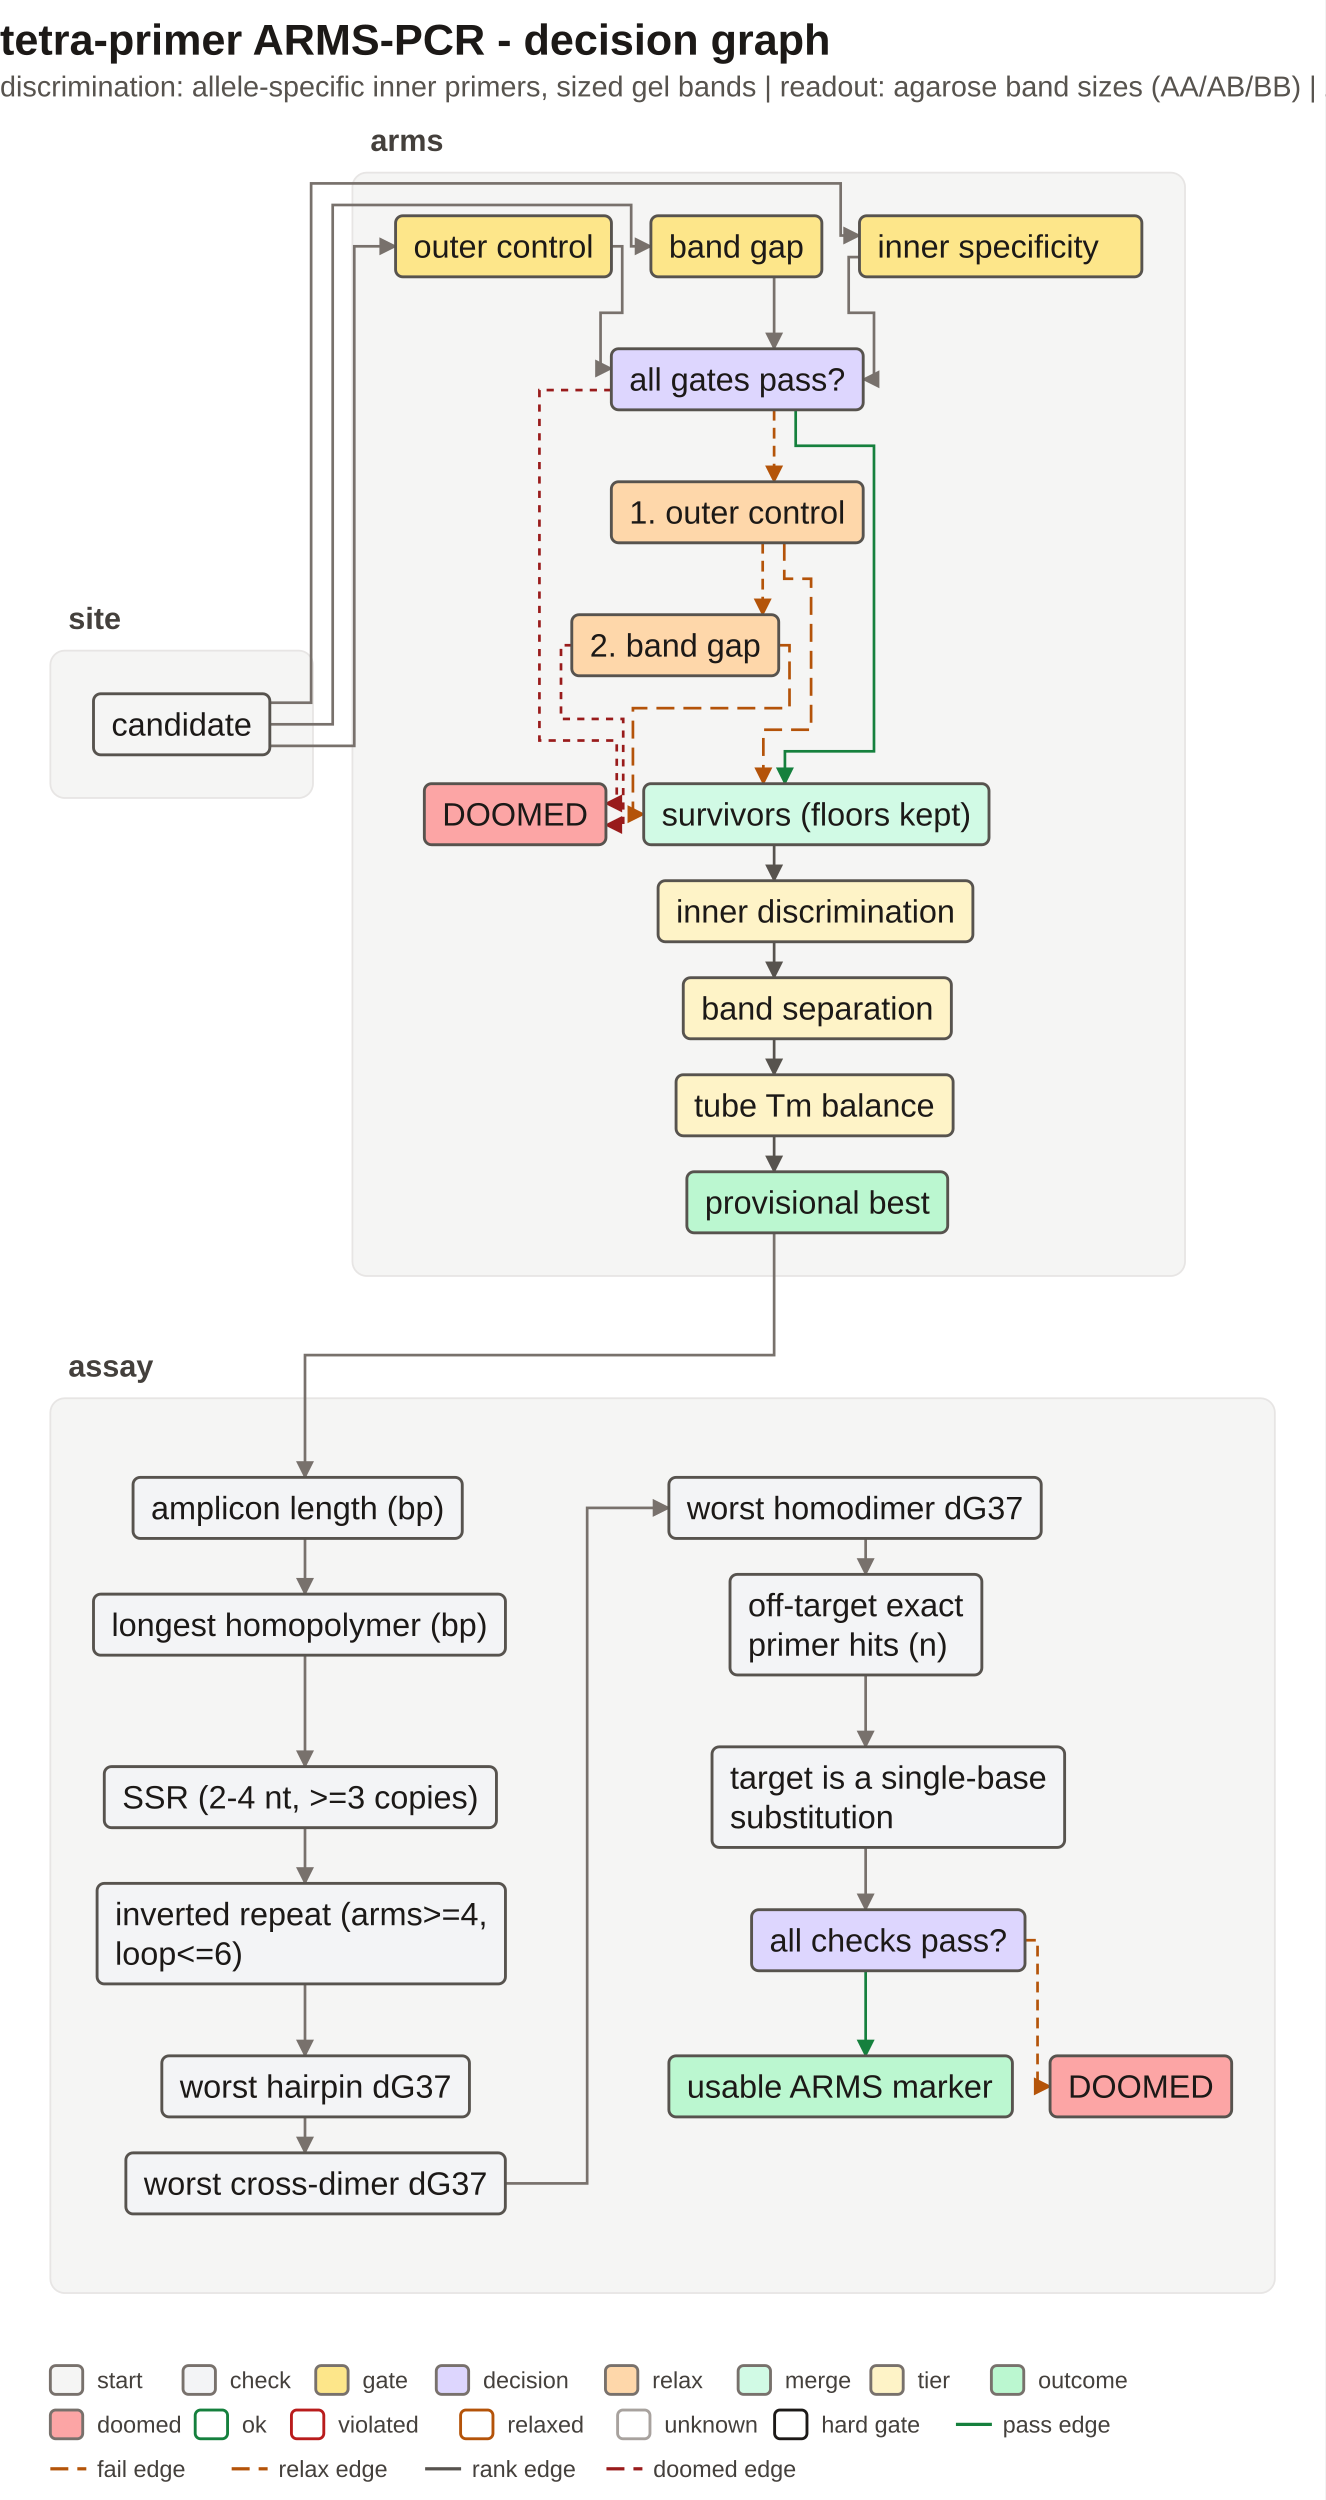
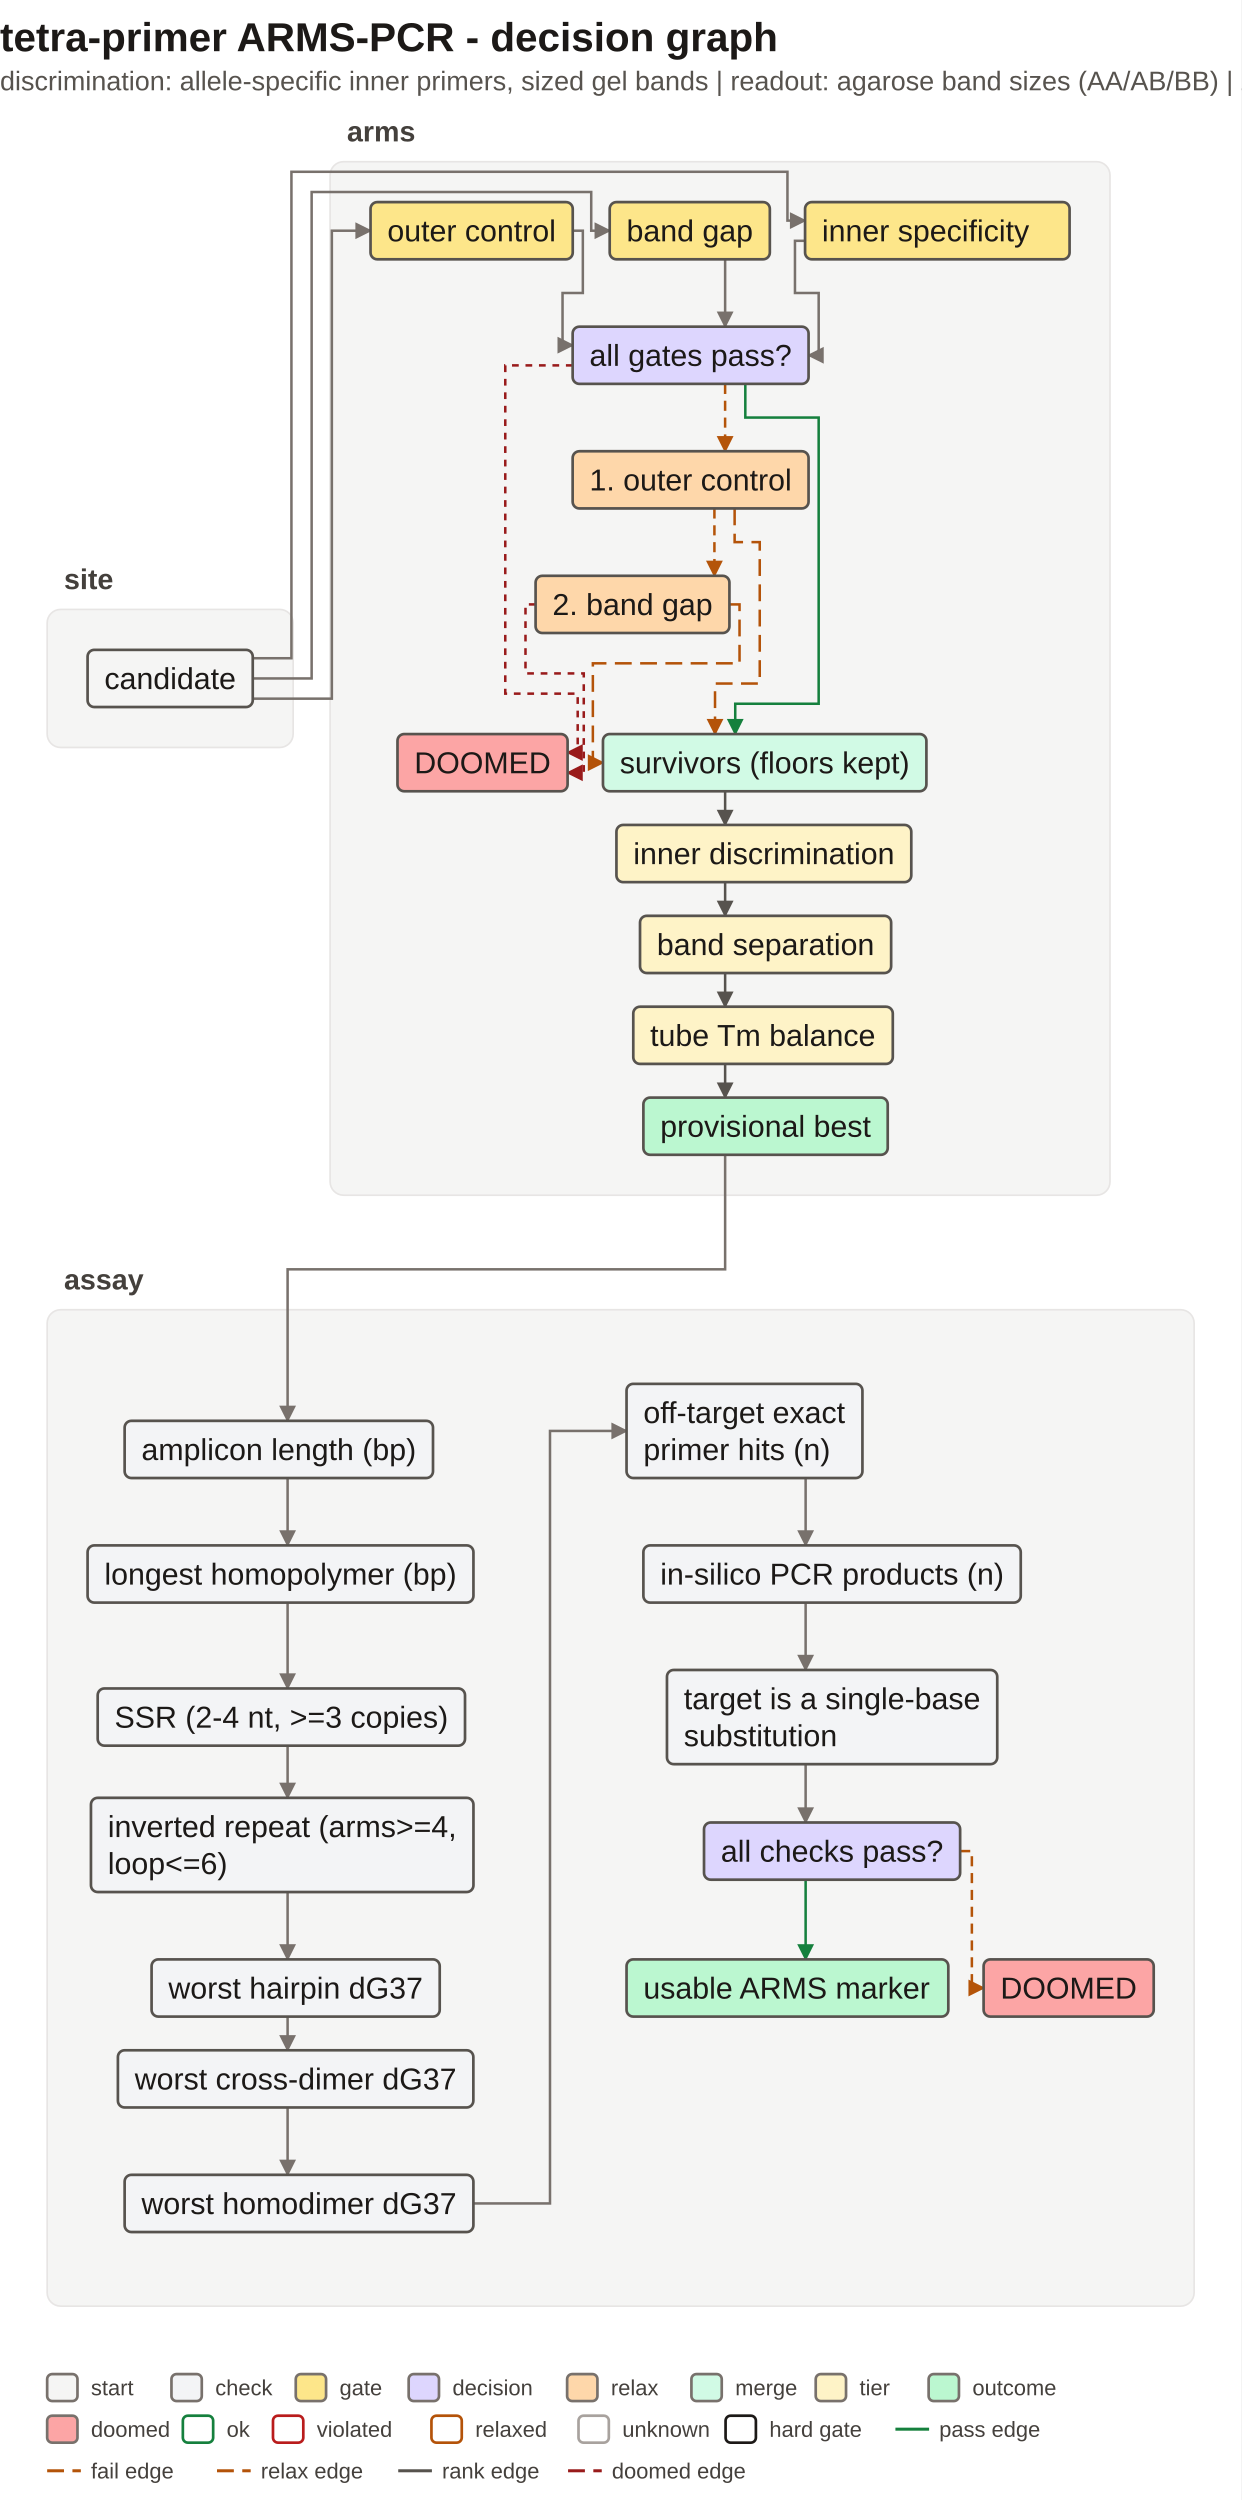
- <svg xmlns="http://www.w3.org/2000/svg" version="1.1" width="368.5" height="695.19" viewBox="0 0 368.5 695.19">
+ <svg xmlns="http://www.w3.org/2000/svg" version="1.1" width="368.5" height="742.17" viewBox="0 0 368.5 742.17">
  <defs>
    <marker id="arrow-flow" viewBox="0 0 10 10" refX="9" refY="5" markerWidth="5" markerHeight="5" markerUnits="userSpaceOnUse" orient="auto-start-reverse">
      <path d="M 0 0 L 10 5 L 0 10 z" fill="#78716C" />
    </marker>
    <marker id="arrow-pass" viewBox="0 0 10 10" refX="9" refY="5" markerWidth="5" markerHeight="5" markerUnits="userSpaceOnUse" orient="auto-start-reverse">
      <path d="M 0 0 L 10 5 L 0 10 z" fill="#15803D" />
    </marker>
    <marker id="arrow-fail" viewBox="0 0 10 10" refX="9" refY="5" markerWidth="5" markerHeight="5" markerUnits="userSpaceOnUse" orient="auto-start-reverse">
      <path d="M 0 0 L 10 5 L 0 10 z" fill="#B45409" />
    </marker>
    <marker id="arrow-relax" viewBox="0 0 10 10" refX="9" refY="5" markerWidth="5" markerHeight="5" markerUnits="userSpaceOnUse" orient="auto-start-reverse">
      <path d="M 0 0 L 10 5 L 0 10 z" fill="#B45309" />
    </marker>
    <marker id="arrow-doomed" viewBox="0 0 10 10" refX="9" refY="5" markerWidth="5" markerHeight="5" markerUnits="userSpaceOnUse" orient="auto-start-reverse">
      <path d="M 0 0 L 10 5 L 0 10 z" fill="#991B1B" />
    </marker>
    <marker id="arrow-check" viewBox="0 0 10 10" refX="9" refY="5" markerWidth="5" markerHeight="5" markerUnits="userSpaceOnUse" orient="auto-start-reverse">
      <path d="M 0 0 L 10 5 L 0 10 z" fill="#78716C" />
    </marker>
    <marker id="arrow-rank" viewBox="0 0 10 10" refX="9" refY="5" markerWidth="5" markerHeight="5" markerUnits="userSpaceOnUse" orient="auto-start-reverse">
      <path d="M 0 0 L 10 5 L 0 10 z" fill="#57534E" />
    </marker>
  </defs>
-   <rect x="0" y="0" width="368.5" height="695.19" fill="#FFFFFF" />
+   <rect x="0" y="0" width="368.5" height="742.17" fill="#FFFFFF" />
  <text x="0" y="15.2" text-anchor="start" font-family="Liberation Sans, Arial, Helvetica, sans-serif" font-size="12" fill="#1C1917" font-weight="bold">
    <tspan x="0" y="15.2">tetra-primer ARMS-PCR - decision graph</tspan>
  </text>
  <text x="0" y="26.8" text-anchor="start" font-family="Liberation Sans, Arial, Helvetica, sans-serif" font-size="8" fill="#57534E">
    <tspan x="0" y="26.8">discrimination: allele-specific inner primers, sized gel bands | readout: agarose band sizes (AA/AB/BB) | zygosity: co-dominant</tspan>
  </text>
  <rect x="14" y="180.92" width="73.032" height="40.98" rx="4" fill="#F5F5F4" stroke="#E7E5E4" stroke-width="0.5" />
  <text x="19" y="174.895" text-anchor="start" font-family="Liberation Sans, Arial, Helvetica, sans-serif" font-size="8.5" fill="#44403C" font-weight="bold">
    <tspan x="19" y="174.895">site</tspan>
  </text>
  <rect x="98" y="48" width="231.524" height="306.82" rx="4" fill="#F5F5F4" stroke="#E7E5E4" stroke-width="0.5" />
  <text x="103" y="41.975" text-anchor="start" font-family="Liberation Sans, Arial, Helvetica, sans-serif" font-size="8.5" fill="#44403C" font-weight="bold">
    <tspan x="103" y="41.975">arms</tspan>
  </text>
-   <rect x="14" y="388.82" width="340.5" height="248.82" rx="4" fill="#F5F5F4" stroke="#E7E5E4" stroke-width="0.5" />
+   <rect x="14" y="388.82" width="340.5" height="295.8" rx="4" fill="#F5F5F4" stroke="#E7E5E4" stroke-width="0.5" />
  <text x="19" y="382.795" text-anchor="start" font-family="Liberation Sans, Arial, Helvetica, sans-serif" font-size="8.5" fill="#44403C" font-weight="bold">
    <tspan x="19" y="382.795">assay</tspan>
  </text>
  <path d="M75.032 195.41 L86.516 195.41 L86.516 51 L233.769 51 L233.769 65.49 L239 65.49" fill="none" stroke="#78716C" stroke-width="0.75" stroke-linejoin="miter" stroke-linecap="butt" marker-end="url(#arrow-flow)" />
  <path d="M75.032 201.41 L92.516 201.41 L92.516 57 L175.514 57 L175.514 68.49 L181 68.49" fill="none" stroke="#78716C" stroke-width="0.75" stroke-linejoin="miter" stroke-linecap="butt" marker-end="url(#arrow-flow)" />
  <path d="M75.032 207.41 L98.516 207.41 L98.516 68.49 L110 68.49" fill="none" stroke="#78716C" stroke-width="0.75" stroke-linejoin="miter" stroke-linecap="butt" marker-end="url(#arrow-flow)" />
  <path d="M239 71.49 L236 71.49 L236 86.98 L243.038 86.98 L243.038 105.47 L240.038 105.47" fill="none" stroke="#78716C" stroke-width="0.75" stroke-linejoin="miter" stroke-linecap="butt" marker-end="url(#arrow-flow)" />
  <path d="M215.268 76.98 L215.268 96.98" fill="none" stroke="#78716C" stroke-width="0.75" stroke-linejoin="miter" stroke-linecap="butt" marker-end="url(#arrow-flow)" />
  <path d="M170.027 68.49 L173.027 68.49 L173.027 86.98 L167 86.98 L167 102.47 L170 102.47" fill="none" stroke="#78716C" stroke-width="0.75" stroke-linejoin="miter" stroke-linecap="butt" marker-end="url(#arrow-flow)" />
  <path d="M212.087 150.94 L212.087 170.94" fill="none" stroke="#B45409" stroke-width="0.75" stroke-linejoin="miter" stroke-linecap="butt" stroke-dasharray="3 2" marker-end="url(#arrow-fail)" />
  <path d="M215.262 113.96 L215.262 133.96" fill="none" stroke="#B45409" stroke-width="0.75" stroke-linejoin="miter" stroke-linecap="butt" stroke-dasharray="3 2" marker-end="url(#arrow-fail)" />
  <path d="M218.087 150.94 L218.087 160.94 L225.544 160.94 L225.544 202.92 L212.268 202.92 L212.268 217.92" fill="none" stroke="#B45309" stroke-width="0.75" stroke-linejoin="miter" stroke-linecap="butt" stroke-dasharray="5 2.5" marker-end="url(#arrow-relax)" />
  <path d="M216.544 179.43 L219.544 179.43 L219.544 196.92 L176 196.92 L176 226.41 L179 226.41" fill="none" stroke="#B45309" stroke-width="0.75" stroke-linejoin="miter" stroke-linecap="butt" stroke-dasharray="5 2.5" marker-end="url(#arrow-relax)" />
  <path d="M221.262 113.96 L221.262 123.96 L243.034 123.96 L243.034 208.92 L218.268 208.92 L218.268 217.92" fill="none" stroke="#15803D" stroke-width="0.75" stroke-linejoin="miter" stroke-linecap="butt" marker-end="url(#arrow-pass)" />
  <path d="M215.268 234.9 L215.268 244.9" fill="none" stroke="#57534E" stroke-width="0.75" stroke-linejoin="miter" stroke-linecap="butt" marker-end="url(#arrow-rank)" />
  <path d="M215.268 261.88 L215.268 271.88" fill="none" stroke="#57534E" stroke-width="0.75" stroke-linejoin="miter" stroke-linecap="butt" marker-end="url(#arrow-rank)" />
  <path d="M215.268 288.86 L215.268 298.86" fill="none" stroke="#57534E" stroke-width="0.75" stroke-linejoin="miter" stroke-linecap="butt" marker-end="url(#arrow-rank)" />
  <path d="M215.268 315.84 L215.268 325.84" fill="none" stroke="#57534E" stroke-width="0.75" stroke-linejoin="miter" stroke-linecap="butt" marker-end="url(#arrow-rank)" />
  <path d="M159 179.43 L156 179.43 L156 199.92 L173.3 199.92 L173.3 229.41 L168.5 229.41" fill="none" stroke="#991B1B" stroke-width="0.75" stroke-linejoin="miter" stroke-linecap="butt" stroke-dasharray="2 2" marker-end="url(#arrow-doomed)" />
  <path d="M170 108.47 L150 108.47 L150 205.92 L171.5 205.92 L171.5 223.41 L168.5 223.41" fill="none" stroke="#991B1B" stroke-width="0.75" stroke-linejoin="miter" stroke-linecap="butt" stroke-dasharray="2 2" marker-end="url(#arrow-doomed)" />
-   <path d="M215.268 342.82 L215.268 376.82 L84.813 376.82 L84.813 410.82" fill="none" stroke="#78716C" stroke-width="0.75" stroke-linejoin="miter" stroke-linecap="butt" marker-end="url(#arrow-check)" />
-   <path d="M84.813 427.8 L84.813 443.29" fill="none" stroke="#78716C" stroke-width="0.75" stroke-linejoin="miter" stroke-linecap="butt" marker-end="url(#arrow-check)" />
-   <path d="M84.813 460.27 L84.813 491.25" fill="none" stroke="#78716C" stroke-width="0.75" stroke-linejoin="miter" stroke-linecap="butt" marker-end="url(#arrow-check)" />
-   <path d="M84.813 508.23 L84.813 523.72" fill="none" stroke="#78716C" stroke-width="0.75" stroke-linejoin="miter" stroke-linecap="butt" marker-end="url(#arrow-check)" />
-   <path d="M84.813 551.68 L84.813 571.68" fill="none" stroke="#78716C" stroke-width="0.75" stroke-linejoin="miter" stroke-linecap="butt" marker-end="url(#arrow-check)" />
-   <path d="M84.813 588.66 L84.813 598.66" fill="none" stroke="#78716C" stroke-width="0.75" stroke-linejoin="miter" stroke-linecap="butt" marker-end="url(#arrow-check)" />
-   <path d="M140.524 607.15 L163.276 607.15 L163.276 419.31 L186 419.31" fill="none" stroke="#78716C" stroke-width="0.75" stroke-linejoin="miter" stroke-linecap="butt" marker-end="url(#arrow-check)" />
-   <path d="M240.717 427.8 L240.717 437.8" fill="none" stroke="#78716C" stroke-width="0.75" stroke-linejoin="miter" stroke-linecap="butt" marker-end="url(#arrow-check)" />
-   <path d="M240.717 465.76 L240.717 485.76" fill="none" stroke="#78716C" stroke-width="0.75" stroke-linejoin="miter" stroke-linecap="butt" marker-end="url(#arrow-check)" />
-   <path d="M240.717 513.72 L240.717 531.04" fill="none" stroke="#78716C" stroke-width="0.75" stroke-linejoin="miter" stroke-linecap="butt" marker-end="url(#arrow-check)" />
-   <path d="M240.717 548.02 L240.717 571.68" fill="none" stroke="#15803D" stroke-width="0.75" stroke-linejoin="miter" stroke-linecap="butt" marker-end="url(#arrow-pass)" />
-   <path d="M285.032 539.53 L288.516 539.53 L288.516 580.17 L292 580.17" fill="none" stroke="#B45409" stroke-width="0.75" stroke-linejoin="miter" stroke-linecap="butt" stroke-dasharray="3 2" marker-end="url(#arrow-fail)" />
+   <path d="M215.268 342.82 L215.268 376.82 L85.378 376.82 L85.378 421.8" fill="none" stroke="#78716C" stroke-width="0.75" stroke-linejoin="miter" stroke-linecap="butt" marker-end="url(#arrow-check)" />
+   <path d="M85.378 438.78 L85.378 458.78" fill="none" stroke="#78716C" stroke-width="0.75" stroke-linejoin="miter" stroke-linecap="butt" marker-end="url(#arrow-check)" />
+   <path d="M85.378 475.76 L85.378 501.25" fill="none" stroke="#78716C" stroke-width="0.75" stroke-linejoin="miter" stroke-linecap="butt" marker-end="url(#arrow-check)" />
+   <path d="M85.378 518.23 L85.378 533.72" fill="none" stroke="#78716C" stroke-width="0.75" stroke-linejoin="miter" stroke-linecap="butt" marker-end="url(#arrow-check)" />
+   <path d="M85.378 561.68 L85.378 581.68" fill="none" stroke="#78716C" stroke-width="0.75" stroke-linejoin="miter" stroke-linecap="butt" marker-end="url(#arrow-check)" />
+   <path d="M85.378 598.66 L85.378 608.66" fill="none" stroke="#78716C" stroke-width="0.75" stroke-linejoin="miter" stroke-linecap="butt" marker-end="url(#arrow-check)" />
+   <path d="M85.378 625.64 L85.378 645.64" fill="none" stroke="#78716C" stroke-width="0.75" stroke-linejoin="miter" stroke-linecap="butt" marker-end="url(#arrow-check)" />
+   <path d="M140.538 654.13 L163.276 654.13 L163.276 424.8 L186 424.8" fill="none" stroke="#78716C" stroke-width="0.75" stroke-linejoin="miter" stroke-linecap="butt" marker-end="url(#arrow-check)" />
+   <path d="M239.166 438.78 L239.166 458.78" fill="none" stroke="#78716C" stroke-width="0.75" stroke-linejoin="miter" stroke-linecap="butt" marker-end="url(#arrow-check)" />
+   <path d="M239.166 475.76 L239.166 495.76" fill="none" stroke="#78716C" stroke-width="0.75" stroke-linejoin="miter" stroke-linecap="butt" marker-end="url(#arrow-check)" />
+   <path d="M239.166 523.72 L239.166 541.04" fill="none" stroke="#78716C" stroke-width="0.75" stroke-linejoin="miter" stroke-linecap="butt" marker-end="url(#arrow-check)" />
+   <path d="M239.166 558.02 L239.166 581.68" fill="none" stroke="#15803D" stroke-width="0.75" stroke-linejoin="miter" stroke-linecap="butt" marker-end="url(#arrow-pass)" />
+   <path d="M285.032 549.53 L288.516 549.53 L288.516 590.17 L292 590.17" fill="none" stroke="#B45409" stroke-width="0.75" stroke-linejoin="miter" stroke-linecap="butt" stroke-dasharray="3 2" marker-end="url(#arrow-fail)" />
  <rect x="26" y="192.92" width="49.032" height="16.98" rx="2" fill="#F5F5F4" stroke="#57534E" stroke-width="0.8" />
  <text x="31" y="204.56" text-anchor="start" font-family="Liberation Sans, Arial, Helvetica, sans-serif" font-size="9" fill="#1C1917">
    <tspan x="31" y="204.56">candidate</tspan>
  </text>
  <rect x="239" y="60" width="78.524" height="16.98" rx="2" fill="#FDE68A" stroke="#57534E" stroke-width="0.8" />
  <text x="244" y="71.64" text-anchor="start" font-family="Liberation Sans, Arial, Helvetica, sans-serif" font-size="9" fill="#1C1917">
    <tspan x="244" y="71.64">inner specificity</tspan>
  </text>
  <rect x="181" y="60" width="47.538" height="16.98" rx="2" fill="#FDE68A" stroke="#57534E" stroke-width="0.8" />
  <text x="186" y="71.64" text-anchor="start" font-family="Liberation Sans, Arial, Helvetica, sans-serif" font-size="9" fill="#1C1917">
    <tspan x="186" y="71.64">band gap</tspan>
  </text>
  <rect x="110" y="60" width="60.027" height="16.98" rx="2" fill="#FDE68A" stroke="#57534E" stroke-width="0.8" />
  <text x="115" y="71.64" text-anchor="start" font-family="Liberation Sans, Arial, Helvetica, sans-serif" font-size="9" fill="#1C1917">
    <tspan x="115" y="71.64">outer control</tspan>
  </text>
  <rect x="170" y="96.98" width="70.038" height="16.98" rx="2" fill="#DDD6FE" stroke="#57534E" stroke-width="0.8" />
  <text x="175" y="108.62" text-anchor="start" font-family="Liberation Sans, Arial, Helvetica, sans-serif" font-size="9" fill="#1C1917">
    <tspan x="175" y="108.62">all gates pass?</tspan>
  </text>
  <rect x="170" y="133.96" width="70.034" height="16.98" rx="2" fill="#FED7AA" stroke="#57534E" stroke-width="0.8" />
  <text x="175" y="145.6" text-anchor="start" font-family="Liberation Sans, Arial, Helvetica, sans-serif" font-size="9" fill="#1C1917">
    <tspan x="175" y="145.6">1. outer control</tspan>
  </text>
  <rect x="159" y="170.94" width="57.544" height="16.98" rx="2" fill="#FED7AA" stroke="#57534E" stroke-width="0.8" />
  <text x="164" y="182.58" text-anchor="start" font-family="Liberation Sans, Arial, Helvetica, sans-serif" font-size="9" fill="#1C1917">
    <tspan x="164" y="182.58">2. band gap</tspan>
  </text>
  <rect x="179" y="217.92" width="96.019" height="16.98" rx="2" fill="#D1FAE5" stroke="#57534E" stroke-width="0.8" />
  <text x="184" y="229.56" text-anchor="start" font-family="Liberation Sans, Arial, Helvetica, sans-serif" font-size="9" fill="#1C1917">
    <tspan x="184" y="229.56">survivors (floors kept)</tspan>
  </text>
  <rect x="183" y="244.9" width="87.533" height="16.98" rx="2" fill="#FEF3C7" stroke="#57534E" stroke-width="0.8" />
  <text x="188" y="256.54" text-anchor="start" font-family="Liberation Sans, Arial, Helvetica, sans-serif" font-size="9" fill="#1C1917">
    <tspan x="188" y="256.54">inner discrimination</tspan>
  </text>
  <rect x="190" y="271.88" width="74.551" height="16.98" rx="2" fill="#FEF3C7" stroke="#57534E" stroke-width="0.8" />
  <text x="195" y="283.52" text-anchor="start" font-family="Liberation Sans, Arial, Helvetica, sans-serif" font-size="9" fill="#1C1917">
    <tspan x="195" y="283.52">band separation</tspan>
  </text>
  <rect x="188" y="298.86" width="77.039" height="16.98" rx="2" fill="#FEF3C7" stroke="#57534E" stroke-width="0.8" />
  <text x="193" y="310.5" text-anchor="start" font-family="Liberation Sans, Arial, Helvetica, sans-serif" font-size="9" fill="#1C1917">
    <tspan x="193" y="310.5">tube Tm balance</tspan>
  </text>
  <rect x="191" y="325.84" width="72.534" height="16.98" rx="2" fill="#BBF7D0" stroke="#57534E" stroke-width="0.8" />
  <text x="196" y="337.48" text-anchor="start" font-family="Liberation Sans, Arial, Helvetica, sans-serif" font-size="9" fill="#1C1917">
    <tspan x="196" y="337.48">provisional best</tspan>
  </text>
  <rect x="118" y="217.92" width="50.5" height="16.98" rx="2" fill="#FCA5A5" stroke="#57534E" stroke-width="0.8" />
  <text x="123" y="229.56" text-anchor="start" font-family="Liberation Sans, Arial, Helvetica, sans-serif" font-size="9" fill="#1C1917">
    <tspan x="123" y="229.56">DOOMED</tspan>
  </text>
-   <rect x="37" y="410.82" width="91.545" height="16.98" rx="2" fill="#F3F4F6" stroke="#57534E" stroke-width="0.8" />
-   <text x="42" y="422.46" text-anchor="start" font-family="Liberation Sans, Arial, Helvetica, sans-serif" font-size="9" fill="#1C1917">
-     <tspan x="42" y="422.46">amplicon length (bp)</tspan>
-   </text>
-   <rect x="26" y="443.29" width="114.55" height="16.98" rx="2" fill="#F3F4F6" stroke="#57534E" stroke-width="0.8" />
-   <text x="31" y="454.93" text-anchor="start" font-family="Liberation Sans, Arial, Helvetica, sans-serif" font-size="9" fill="#1C1917">
-     <tspan x="31" y="454.93">longest homopolymer (bp)</tspan>
-   </text>
-   <rect x="29" y="491.25" width="109.048" height="16.98" rx="2" fill="#F3F4F6" stroke="#57534E" stroke-width="0.8" />
-   <text x="34" y="502.89" text-anchor="start" font-family="Liberation Sans, Arial, Helvetica, sans-serif" font-size="9" fill="#1C1917">
-     <tspan x="34" y="502.89">SSR (2-4 nt, &gt;=3 copies)</tspan>
-   </text>
-   <rect x="27" y="523.72" width="113.553" height="27.96" rx="2" fill="#F3F4F6" stroke="#57534E" stroke-width="0.8" />
-   <text x="32" y="535.36" text-anchor="start" font-family="Liberation Sans, Arial, Helvetica, sans-serif" font-size="9" fill="#1C1917">
-     <tspan x="32" y="535.36">inverted repeat (arms&gt;=4,</tspan>
-     <tspan x="32" y="546.34">loop&lt;=6)</tspan>
-   </text>
-   <rect x="45" y="571.68" width="85.538" height="16.98" rx="2" fill="#F3F4F6" stroke="#57534E" stroke-width="0.8" />
-   <text x="50" y="583.32" text-anchor="start" font-family="Liberation Sans, Arial, Helvetica, sans-serif" font-size="9" fill="#1C1917">
-     <tspan x="50" y="583.32">worst hairpin dG37</tspan>
-   </text>
-   <rect x="35" y="598.66" width="105.524" height="16.98" rx="2" fill="#F3F4F6" stroke="#57534E" stroke-width="0.8" />
-   <text x="40" y="610.3" text-anchor="start" font-family="Liberation Sans, Arial, Helvetica, sans-serif" font-size="9" fill="#1C1917">
-     <tspan x="40" y="610.3">worst cross-dimer dG37</tspan>
-   </text>
-   <rect x="186" y="410.82" width="103.538" height="16.98" rx="2" fill="#F3F4F6" stroke="#57534E" stroke-width="0.8" />
+   <rect x="37" y="421.8" width="91.545" height="16.98" rx="2" fill="#F3F4F6" stroke="#57534E" stroke-width="0.8" />
+   <text x="42" y="433.44" text-anchor="start" font-family="Liberation Sans, Arial, Helvetica, sans-serif" font-size="9" fill="#1C1917">
+     <tspan x="42" y="433.44">amplicon length (bp)</tspan>
+   </text>
+   <rect x="26" y="458.78" width="114.55" height="16.98" rx="2" fill="#F3F4F6" stroke="#57534E" stroke-width="0.8" />
+   <text x="31" y="470.42" text-anchor="start" font-family="Liberation Sans, Arial, Helvetica, sans-serif" font-size="9" fill="#1C1917">
+     <tspan x="31" y="470.42">longest homopolymer (bp)</tspan>
+   </text>
+   <rect x="29" y="501.25" width="109.048" height="16.98" rx="2" fill="#F3F4F6" stroke="#57534E" stroke-width="0.8" />
+   <text x="34" y="512.89" text-anchor="start" font-family="Liberation Sans, Arial, Helvetica, sans-serif" font-size="9" fill="#1C1917">
+     <tspan x="34" y="512.89">SSR (2-4 nt, &gt;=3 copies)</tspan>
+   </text>
+   <rect x="27" y="533.72" width="113.553" height="27.96" rx="2" fill="#F3F4F6" stroke="#57534E" stroke-width="0.8" />
+   <text x="32" y="545.36" text-anchor="start" font-family="Liberation Sans, Arial, Helvetica, sans-serif" font-size="9" fill="#1C1917">
+     <tspan x="32" y="545.36">inverted repeat (arms&gt;=4,</tspan>
+     <tspan x="32" y="556.34">loop&lt;=6)</tspan>
+   </text>
+   <rect x="45" y="581.68" width="85.538" height="16.98" rx="2" fill="#F3F4F6" stroke="#57534E" stroke-width="0.8" />
+   <text x="50" y="593.32" text-anchor="start" font-family="Liberation Sans, Arial, Helvetica, sans-serif" font-size="9" fill="#1C1917">
+     <tspan x="50" y="593.32">worst hairpin dG37</tspan>
+   </text>
+   <rect x="35" y="608.66" width="105.524" height="16.98" rx="2" fill="#F3F4F6" stroke="#57534E" stroke-width="0.8" />
+   <text x="40" y="620.3" text-anchor="start" font-family="Liberation Sans, Arial, Helvetica, sans-serif" font-size="9" fill="#1C1917">
+     <tspan x="40" y="620.3">worst cross-dimer dG37</tspan>
+   </text>
+   <rect x="37" y="645.64" width="103.538" height="16.98" rx="2" fill="#F3F4F6" stroke="#57534E" stroke-width="0.8" />
+   <text x="42" y="657.28" text-anchor="start" font-family="Liberation Sans, Arial, Helvetica, sans-serif" font-size="9" fill="#1C1917">
+     <tspan x="42" y="657.28">worst homodimer dG37</tspan>
+   </text>
+   <rect x="186" y="410.82" width="70.029" height="27.96" rx="2" fill="#F3F4F6" stroke="#57534E" stroke-width="0.8" />
  <text x="191" y="422.46" text-anchor="start" font-family="Liberation Sans, Arial, Helvetica, sans-serif" font-size="9" fill="#1C1917">
-     <tspan x="191" y="422.46">worst homodimer dG37</tspan>
-   </text>
-   <rect x="203" y="437.8" width="70.029" height="27.96" rx="2" fill="#F3F4F6" stroke="#57534E" stroke-width="0.8" />
-   <text x="208" y="449.44" text-anchor="start" font-family="Liberation Sans, Arial, Helvetica, sans-serif" font-size="9" fill="#1C1917">
-     <tspan x="208" y="449.44">off-target exact</tspan>
-     <tspan x="208" y="460.42">primer hits (n)</tspan>
-   </text>
-   <rect x="198" y="485.76" width="98.049" height="27.96" rx="2" fill="#F3F4F6" stroke="#57534E" stroke-width="0.8" />
-   <text x="203" y="497.4" text-anchor="start" font-family="Liberation Sans, Arial, Helvetica, sans-serif" font-size="9" fill="#1C1917">
-     <tspan x="203" y="497.4">target is a single-base</tspan>
-     <tspan x="203" y="508.38">substitution</tspan>
-   </text>
-   <rect x="209" y="531.04" width="76.032" height="16.98" rx="2" fill="#DDD6FE" stroke="#57534E" stroke-width="0.8" />
-   <text x="214" y="542.68" text-anchor="start" font-family="Liberation Sans, Arial, Helvetica, sans-serif" font-size="9" fill="#1C1917">
-     <tspan x="214" y="542.68">all checks pass?</tspan>
-   </text>
-   <rect x="186" y="571.68" width="95.526" height="16.98" rx="2" fill="#BBF7D0" stroke="#57534E" stroke-width="0.8" />
-   <text x="191" y="583.32" text-anchor="start" font-family="Liberation Sans, Arial, Helvetica, sans-serif" font-size="9" fill="#1C1917">
-     <tspan x="191" y="583.32">usable ARMS marker</tspan>
-   </text>
-   <rect x="292" y="571.68" width="50.5" height="16.98" rx="2" fill="#FCA5A5" stroke="#57534E" stroke-width="0.8" />
-   <text x="297" y="583.32" text-anchor="start" font-family="Liberation Sans, Arial, Helvetica, sans-serif" font-size="9" fill="#1C1917">
-     <tspan x="297" y="583.32">DOOMED</tspan>
-   </text>
-   <rect x="14" y="657.815" width="9" height="8" rx="1.5" fill="#F5F5F4" stroke="#78716C" stroke-width="0.8" />
-   <text x="27" y="664.09" text-anchor="start" font-family="Liberation Sans, Arial, Helvetica, sans-serif" font-size="6.5" fill="#44403C">
-     <tspan x="27" y="664.09">start</tspan>
-   </text>
-   <rect x="50.9" y="657.815" width="9" height="8" rx="1.5" fill="#F3F4F6" stroke="#78716C" stroke-width="0.8" />
-   <text x="63.9" y="664.09" text-anchor="start" font-family="Liberation Sans, Arial, Helvetica, sans-serif" font-size="6.5" fill="#44403C">
-     <tspan x="63.9" y="664.09">check</tspan>
-   </text>
-   <rect x="87.8" y="657.815" width="9" height="8" rx="1.5" fill="#FDE68A" stroke="#78716C" stroke-width="0.8" />
-   <text x="100.8" y="664.09" text-anchor="start" font-family="Liberation Sans, Arial, Helvetica, sans-serif" font-size="6.5" fill="#44403C">
-     <tspan x="100.8" y="664.09">gate</tspan>
-   </text>
-   <rect x="121.32" y="657.815" width="9" height="8" rx="1.5" fill="#DDD6FE" stroke="#78716C" stroke-width="0.8" />
-   <text x="134.32" y="664.09" text-anchor="start" font-family="Liberation Sans, Arial, Helvetica, sans-serif" font-size="6.5" fill="#44403C">
-     <tspan x="134.32" y="664.09">decision</tspan>
-   </text>
-   <rect x="168.36" y="657.815" width="9" height="8" rx="1.5" fill="#FED7AA" stroke="#78716C" stroke-width="0.8" />
-   <text x="181.36" y="664.09" text-anchor="start" font-family="Liberation Sans, Arial, Helvetica, sans-serif" font-size="6.5" fill="#44403C">
-     <tspan x="181.36" y="664.09">relax</tspan>
-   </text>
-   <rect x="205.26" y="657.815" width="9" height="8" rx="1.5" fill="#D1FAE5" stroke="#78716C" stroke-width="0.8" />
-   <text x="218.26" y="664.09" text-anchor="start" font-family="Liberation Sans, Arial, Helvetica, sans-serif" font-size="6.5" fill="#44403C">
-     <tspan x="218.26" y="664.09">merge</tspan>
-   </text>
-   <rect x="242.16" y="657.815" width="9" height="8" rx="1.5" fill="#FEF3C7" stroke="#78716C" stroke-width="0.8" />
-   <text x="255.16" y="664.09" text-anchor="start" font-family="Liberation Sans, Arial, Helvetica, sans-serif" font-size="6.5" fill="#44403C">
-     <tspan x="255.16" y="664.09">tier</tspan>
-   </text>
-   <rect x="275.68" y="657.815" width="9" height="8" rx="1.5" fill="#BBF7D0" stroke="#78716C" stroke-width="0.8" />
-   <text x="288.68" y="664.09" text-anchor="start" font-family="Liberation Sans, Arial, Helvetica, sans-serif" font-size="6.5" fill="#44403C">
-     <tspan x="288.68" y="664.09">outcome</tspan>
-   </text>
-   <rect x="14" y="670.165" width="9" height="8" rx="1.5" fill="#FCA5A5" stroke="#78716C" stroke-width="0.8" />
-   <text x="27" y="676.44" text-anchor="start" font-family="Liberation Sans, Arial, Helvetica, sans-serif" font-size="6.5" fill="#44403C">
-     <tspan x="27" y="676.44">doomed</tspan>
-   </text>
-   <rect x="54.28" y="670.165" width="9" height="8" rx="1.5" fill="none" stroke="#15803D" stroke-width="0.8" />
-   <text x="67.28" y="676.44" text-anchor="start" font-family="Liberation Sans, Arial, Helvetica, sans-serif" font-size="6.5" fill="#44403C">
-     <tspan x="67.28" y="676.44">ok</tspan>
-   </text>
-   <rect x="81.04" y="670.165" width="9" height="8" rx="1.5" fill="none" stroke="#B91C1C" stroke-width="0.8" />
-   <text x="94.04" y="676.44" text-anchor="start" font-family="Liberation Sans, Arial, Helvetica, sans-serif" font-size="6.5" fill="#44403C">
-     <tspan x="94.04" y="676.44">violated</tspan>
-   </text>
-   <rect x="128.08" y="670.165" width="9" height="8" rx="1.5" fill="none" stroke="#B45309" stroke-width="0.8" />
-   <text x="141.08" y="676.44" text-anchor="start" font-family="Liberation Sans, Arial, Helvetica, sans-serif" font-size="6.5" fill="#44403C">
-     <tspan x="141.08" y="676.44">relaxed</tspan>
-   </text>
-   <rect x="171.74" y="670.165" width="9" height="8" rx="1.5" fill="none" stroke="#A8A29E" stroke-width="0.8" />
-   <text x="184.74" y="676.44" text-anchor="start" font-family="Liberation Sans, Arial, Helvetica, sans-serif" font-size="6.5" fill="#44403C">
-     <tspan x="184.74" y="676.44">unknown</tspan>
-   </text>
-   <rect x="215.4" y="670.165" width="9" height="8" rx="1.5" fill="none" stroke="#1C1917" stroke-width="0.8" />
-   <text x="228.4" y="676.44" text-anchor="start" font-family="Liberation Sans, Arial, Helvetica, sans-serif" font-size="6.5" fill="#44403C">
-     <tspan x="228.4" y="676.44">hard gate</tspan>
-   </text>
-   <line x1="265.82" y1="674.165" x2="275.82" y2="674.165" stroke="#15803D" stroke-width="0.9" />
-   <text x="278.82" y="676.44" text-anchor="start" font-family="Liberation Sans, Arial, Helvetica, sans-serif" font-size="6.5" fill="#44403C">
-     <tspan x="278.82" y="676.44">pass edge</tspan>
-   </text>
-   <line x1="14" y1="686.515" x2="24" y2="686.515" stroke="#B45409" stroke-width="0.9" stroke-dasharray="5 2.5" />
-   <text x="27" y="688.79" text-anchor="start" font-family="Liberation Sans, Arial, Helvetica, sans-serif" font-size="6.5" fill="#44403C">
-     <tspan x="27" y="688.79">fail edge</tspan>
-   </text>
-   <line x1="64.42" y1="686.515" x2="74.42" y2="686.515" stroke="#B45309" stroke-width="0.9" stroke-dasharray="5 2.5" />
-   <text x="77.42" y="688.79" text-anchor="start" font-family="Liberation Sans, Arial, Helvetica, sans-serif" font-size="6.5" fill="#44403C">
-     <tspan x="77.42" y="688.79">relax edge</tspan>
-   </text>
-   <line x1="118.22" y1="686.515" x2="128.22" y2="686.515" stroke="#57534E" stroke-width="0.9" />
-   <text x="131.22" y="688.79" text-anchor="start" font-family="Liberation Sans, Arial, Helvetica, sans-serif" font-size="6.5" fill="#44403C">
-     <tspan x="131.22" y="688.79">rank edge</tspan>
-   </text>
-   <line x1="168.64" y1="686.515" x2="178.64" y2="686.515" stroke="#991B1B" stroke-width="0.9" stroke-dasharray="5 2.5" />
-   <text x="181.64" y="688.79" text-anchor="start" font-family="Liberation Sans, Arial, Helvetica, sans-serif" font-size="6.5" fill="#44403C">
-     <tspan x="181.64" y="688.79">doomed edge</tspan>
+     <tspan x="191" y="422.46">off-target exact</tspan>
+     <tspan x="191" y="433.44">primer hits (n)</tspan>
+   </text>
+   <rect x="191" y="458.78" width="112.028" height="16.98" rx="2" fill="#F3F4F6" stroke="#57534E" stroke-width="0.8" />
+   <text x="196" y="470.42" text-anchor="start" font-family="Liberation Sans, Arial, Helvetica, sans-serif" font-size="9" fill="#1C1917">
+     <tspan x="196" y="470.42">in-silico PCR products (n)</tspan>
+   </text>
+   <rect x="198" y="495.76" width="98.049" height="27.96" rx="2" fill="#F3F4F6" stroke="#57534E" stroke-width="0.8" />
+   <text x="203" y="507.4" text-anchor="start" font-family="Liberation Sans, Arial, Helvetica, sans-serif" font-size="9" fill="#1C1917">
+     <tspan x="203" y="507.4">target is a single-base</tspan>
+     <tspan x="203" y="518.38">substitution</tspan>
+   </text>
+   <rect x="209" y="541.04" width="76.032" height="16.98" rx="2" fill="#DDD6FE" stroke="#57534E" stroke-width="0.8" />
+   <text x="214" y="552.68" text-anchor="start" font-family="Liberation Sans, Arial, Helvetica, sans-serif" font-size="9" fill="#1C1917">
+     <tspan x="214" y="552.68">all checks pass?</tspan>
+   </text>
+   <rect x="186" y="581.68" width="95.526" height="16.98" rx="2" fill="#BBF7D0" stroke="#57534E" stroke-width="0.8" />
+   <text x="191" y="593.32" text-anchor="start" font-family="Liberation Sans, Arial, Helvetica, sans-serif" font-size="9" fill="#1C1917">
+     <tspan x="191" y="593.32">usable ARMS marker</tspan>
+   </text>
+   <rect x="292" y="581.68" width="50.5" height="16.98" rx="2" fill="#FCA5A5" stroke="#57534E" stroke-width="0.8" />
+   <text x="297" y="593.32" text-anchor="start" font-family="Liberation Sans, Arial, Helvetica, sans-serif" font-size="9" fill="#1C1917">
+     <tspan x="297" y="593.32">DOOMED</tspan>
+   </text>
+   <rect x="14" y="704.795" width="9" height="8" rx="1.5" fill="#F5F5F4" stroke="#78716C" stroke-width="0.8" />
+   <text x="27" y="711.07" text-anchor="start" font-family="Liberation Sans, Arial, Helvetica, sans-serif" font-size="6.5" fill="#44403C">
+     <tspan x="27" y="711.07">start</tspan>
+   </text>
+   <rect x="50.9" y="704.795" width="9" height="8" rx="1.5" fill="#F3F4F6" stroke="#78716C" stroke-width="0.8" />
+   <text x="63.9" y="711.07" text-anchor="start" font-family="Liberation Sans, Arial, Helvetica, sans-serif" font-size="6.5" fill="#44403C">
+     <tspan x="63.9" y="711.07">check</tspan>
+   </text>
+   <rect x="87.8" y="704.795" width="9" height="8" rx="1.5" fill="#FDE68A" stroke="#78716C" stroke-width="0.8" />
+   <text x="100.8" y="711.07" text-anchor="start" font-family="Liberation Sans, Arial, Helvetica, sans-serif" font-size="6.5" fill="#44403C">
+     <tspan x="100.8" y="711.07">gate</tspan>
+   </text>
+   <rect x="121.32" y="704.795" width="9" height="8" rx="1.5" fill="#DDD6FE" stroke="#78716C" stroke-width="0.8" />
+   <text x="134.32" y="711.07" text-anchor="start" font-family="Liberation Sans, Arial, Helvetica, sans-serif" font-size="6.5" fill="#44403C">
+     <tspan x="134.32" y="711.07">decision</tspan>
+   </text>
+   <rect x="168.36" y="704.795" width="9" height="8" rx="1.5" fill="#FED7AA" stroke="#78716C" stroke-width="0.8" />
+   <text x="181.36" y="711.07" text-anchor="start" font-family="Liberation Sans, Arial, Helvetica, sans-serif" font-size="6.5" fill="#44403C">
+     <tspan x="181.36" y="711.07">relax</tspan>
+   </text>
+   <rect x="205.26" y="704.795" width="9" height="8" rx="1.5" fill="#D1FAE5" stroke="#78716C" stroke-width="0.8" />
+   <text x="218.26" y="711.07" text-anchor="start" font-family="Liberation Sans, Arial, Helvetica, sans-serif" font-size="6.5" fill="#44403C">
+     <tspan x="218.26" y="711.07">merge</tspan>
+   </text>
+   <rect x="242.16" y="704.795" width="9" height="8" rx="1.5" fill="#FEF3C7" stroke="#78716C" stroke-width="0.8" />
+   <text x="255.16" y="711.07" text-anchor="start" font-family="Liberation Sans, Arial, Helvetica, sans-serif" font-size="6.5" fill="#44403C">
+     <tspan x="255.16" y="711.07">tier</tspan>
+   </text>
+   <rect x="275.68" y="704.795" width="9" height="8" rx="1.5" fill="#BBF7D0" stroke="#78716C" stroke-width="0.8" />
+   <text x="288.68" y="711.07" text-anchor="start" font-family="Liberation Sans, Arial, Helvetica, sans-serif" font-size="6.5" fill="#44403C">
+     <tspan x="288.68" y="711.07">outcome</tspan>
+   </text>
+   <rect x="14" y="717.145" width="9" height="8" rx="1.5" fill="#FCA5A5" stroke="#78716C" stroke-width="0.8" />
+   <text x="27" y="723.42" text-anchor="start" font-family="Liberation Sans, Arial, Helvetica, sans-serif" font-size="6.5" fill="#44403C">
+     <tspan x="27" y="723.42">doomed</tspan>
+   </text>
+   <rect x="54.28" y="717.145" width="9" height="8" rx="1.5" fill="none" stroke="#15803D" stroke-width="0.8" />
+   <text x="67.28" y="723.42" text-anchor="start" font-family="Liberation Sans, Arial, Helvetica, sans-serif" font-size="6.5" fill="#44403C">
+     <tspan x="67.28" y="723.42">ok</tspan>
+   </text>
+   <rect x="81.04" y="717.145" width="9" height="8" rx="1.5" fill="none" stroke="#B91C1C" stroke-width="0.8" />
+   <text x="94.04" y="723.42" text-anchor="start" font-family="Liberation Sans, Arial, Helvetica, sans-serif" font-size="6.5" fill="#44403C">
+     <tspan x="94.04" y="723.42">violated</tspan>
+   </text>
+   <rect x="128.08" y="717.145" width="9" height="8" rx="1.5" fill="none" stroke="#B45309" stroke-width="0.8" />
+   <text x="141.08" y="723.42" text-anchor="start" font-family="Liberation Sans, Arial, Helvetica, sans-serif" font-size="6.5" fill="#44403C">
+     <tspan x="141.08" y="723.42">relaxed</tspan>
+   </text>
+   <rect x="171.74" y="717.145" width="9" height="8" rx="1.5" fill="none" stroke="#A8A29E" stroke-width="0.8" />
+   <text x="184.74" y="723.42" text-anchor="start" font-family="Liberation Sans, Arial, Helvetica, sans-serif" font-size="6.5" fill="#44403C">
+     <tspan x="184.74" y="723.42">unknown</tspan>
+   </text>
+   <rect x="215.4" y="717.145" width="9" height="8" rx="1.5" fill="none" stroke="#1C1917" stroke-width="0.8" />
+   <text x="228.4" y="723.42" text-anchor="start" font-family="Liberation Sans, Arial, Helvetica, sans-serif" font-size="6.5" fill="#44403C">
+     <tspan x="228.4" y="723.42">hard gate</tspan>
+   </text>
+   <line x1="265.82" y1="721.145" x2="275.82" y2="721.145" stroke="#15803D" stroke-width="0.9" />
+   <text x="278.82" y="723.42" text-anchor="start" font-family="Liberation Sans, Arial, Helvetica, sans-serif" font-size="6.5" fill="#44403C">
+     <tspan x="278.82" y="723.42">pass edge</tspan>
+   </text>
+   <line x1="14" y1="733.495" x2="24" y2="733.495" stroke="#B45409" stroke-width="0.9" stroke-dasharray="5 2.5" />
+   <text x="27" y="735.77" text-anchor="start" font-family="Liberation Sans, Arial, Helvetica, sans-serif" font-size="6.5" fill="#44403C">
+     <tspan x="27" y="735.77">fail edge</tspan>
+   </text>
+   <line x1="64.42" y1="733.495" x2="74.42" y2="733.495" stroke="#B45309" stroke-width="0.9" stroke-dasharray="5 2.5" />
+   <text x="77.42" y="735.77" text-anchor="start" font-family="Liberation Sans, Arial, Helvetica, sans-serif" font-size="6.5" fill="#44403C">
+     <tspan x="77.42" y="735.77">relax edge</tspan>
+   </text>
+   <line x1="118.22" y1="733.495" x2="128.22" y2="733.495" stroke="#57534E" stroke-width="0.9" />
+   <text x="131.22" y="735.77" text-anchor="start" font-family="Liberation Sans, Arial, Helvetica, sans-serif" font-size="6.5" fill="#44403C">
+     <tspan x="131.22" y="735.77">rank edge</tspan>
+   </text>
+   <line x1="168.64" y1="733.495" x2="178.64" y2="733.495" stroke="#991B1B" stroke-width="0.9" stroke-dasharray="5 2.5" />
+   <text x="181.64" y="735.77" text-anchor="start" font-family="Liberation Sans, Arial, Helvetica, sans-serif" font-size="6.5" fill="#44403C">
+     <tspan x="181.64" y="735.77">doomed edge</tspan>
  </text>
</svg>
